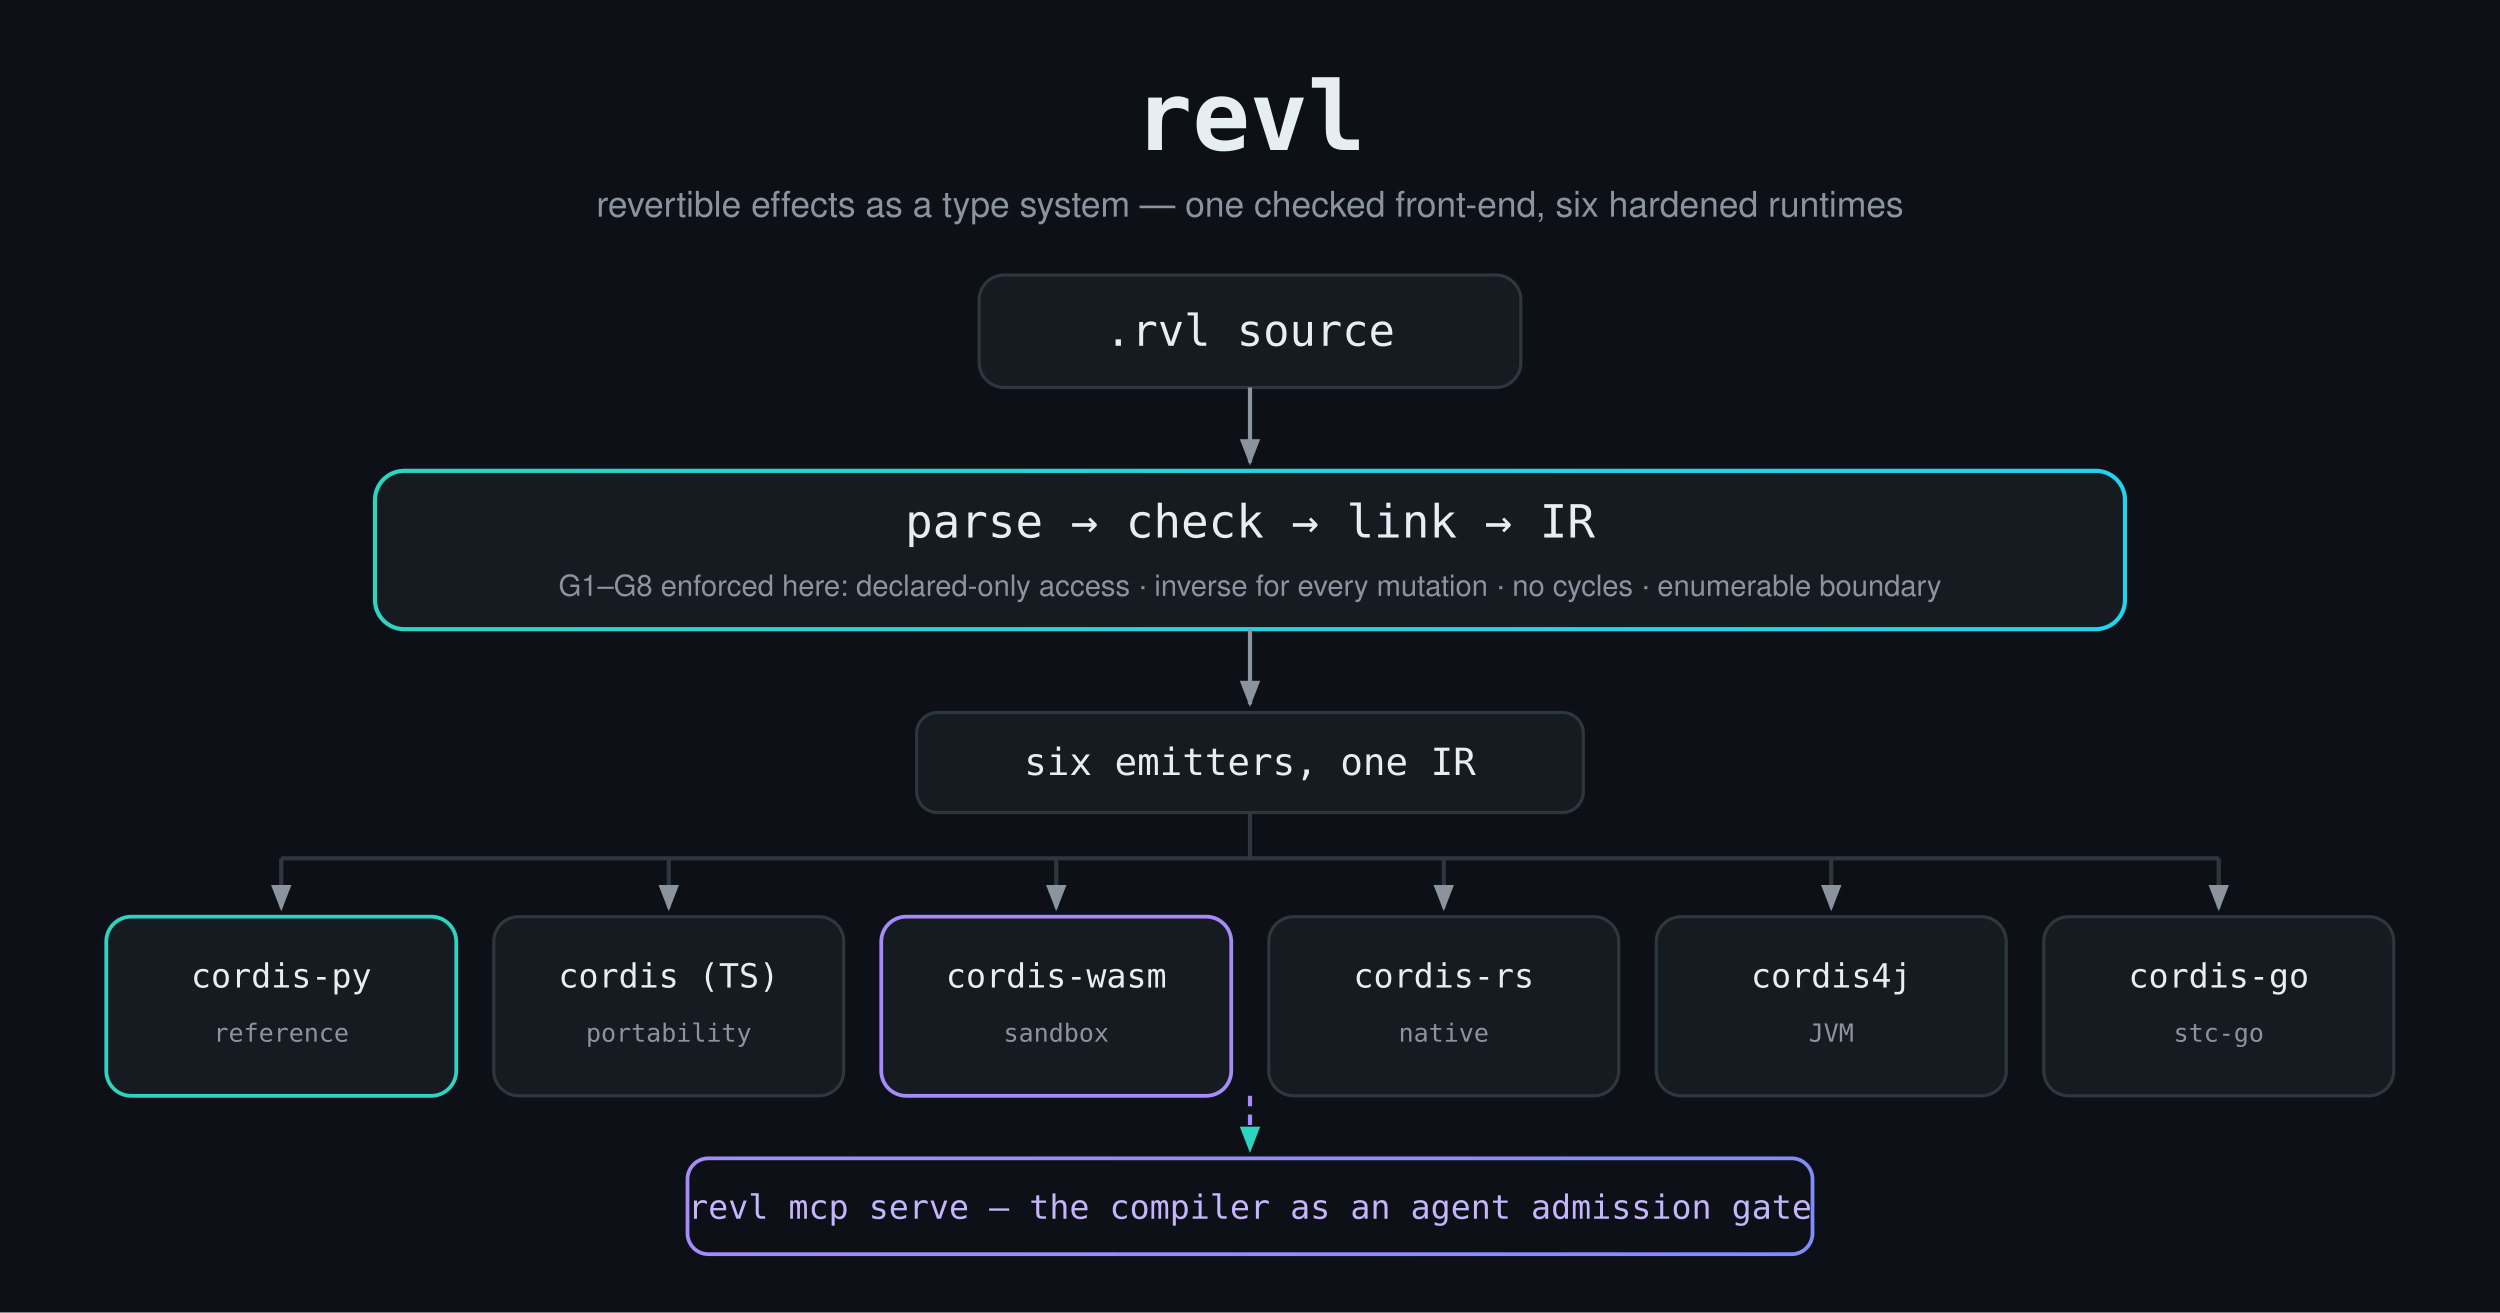
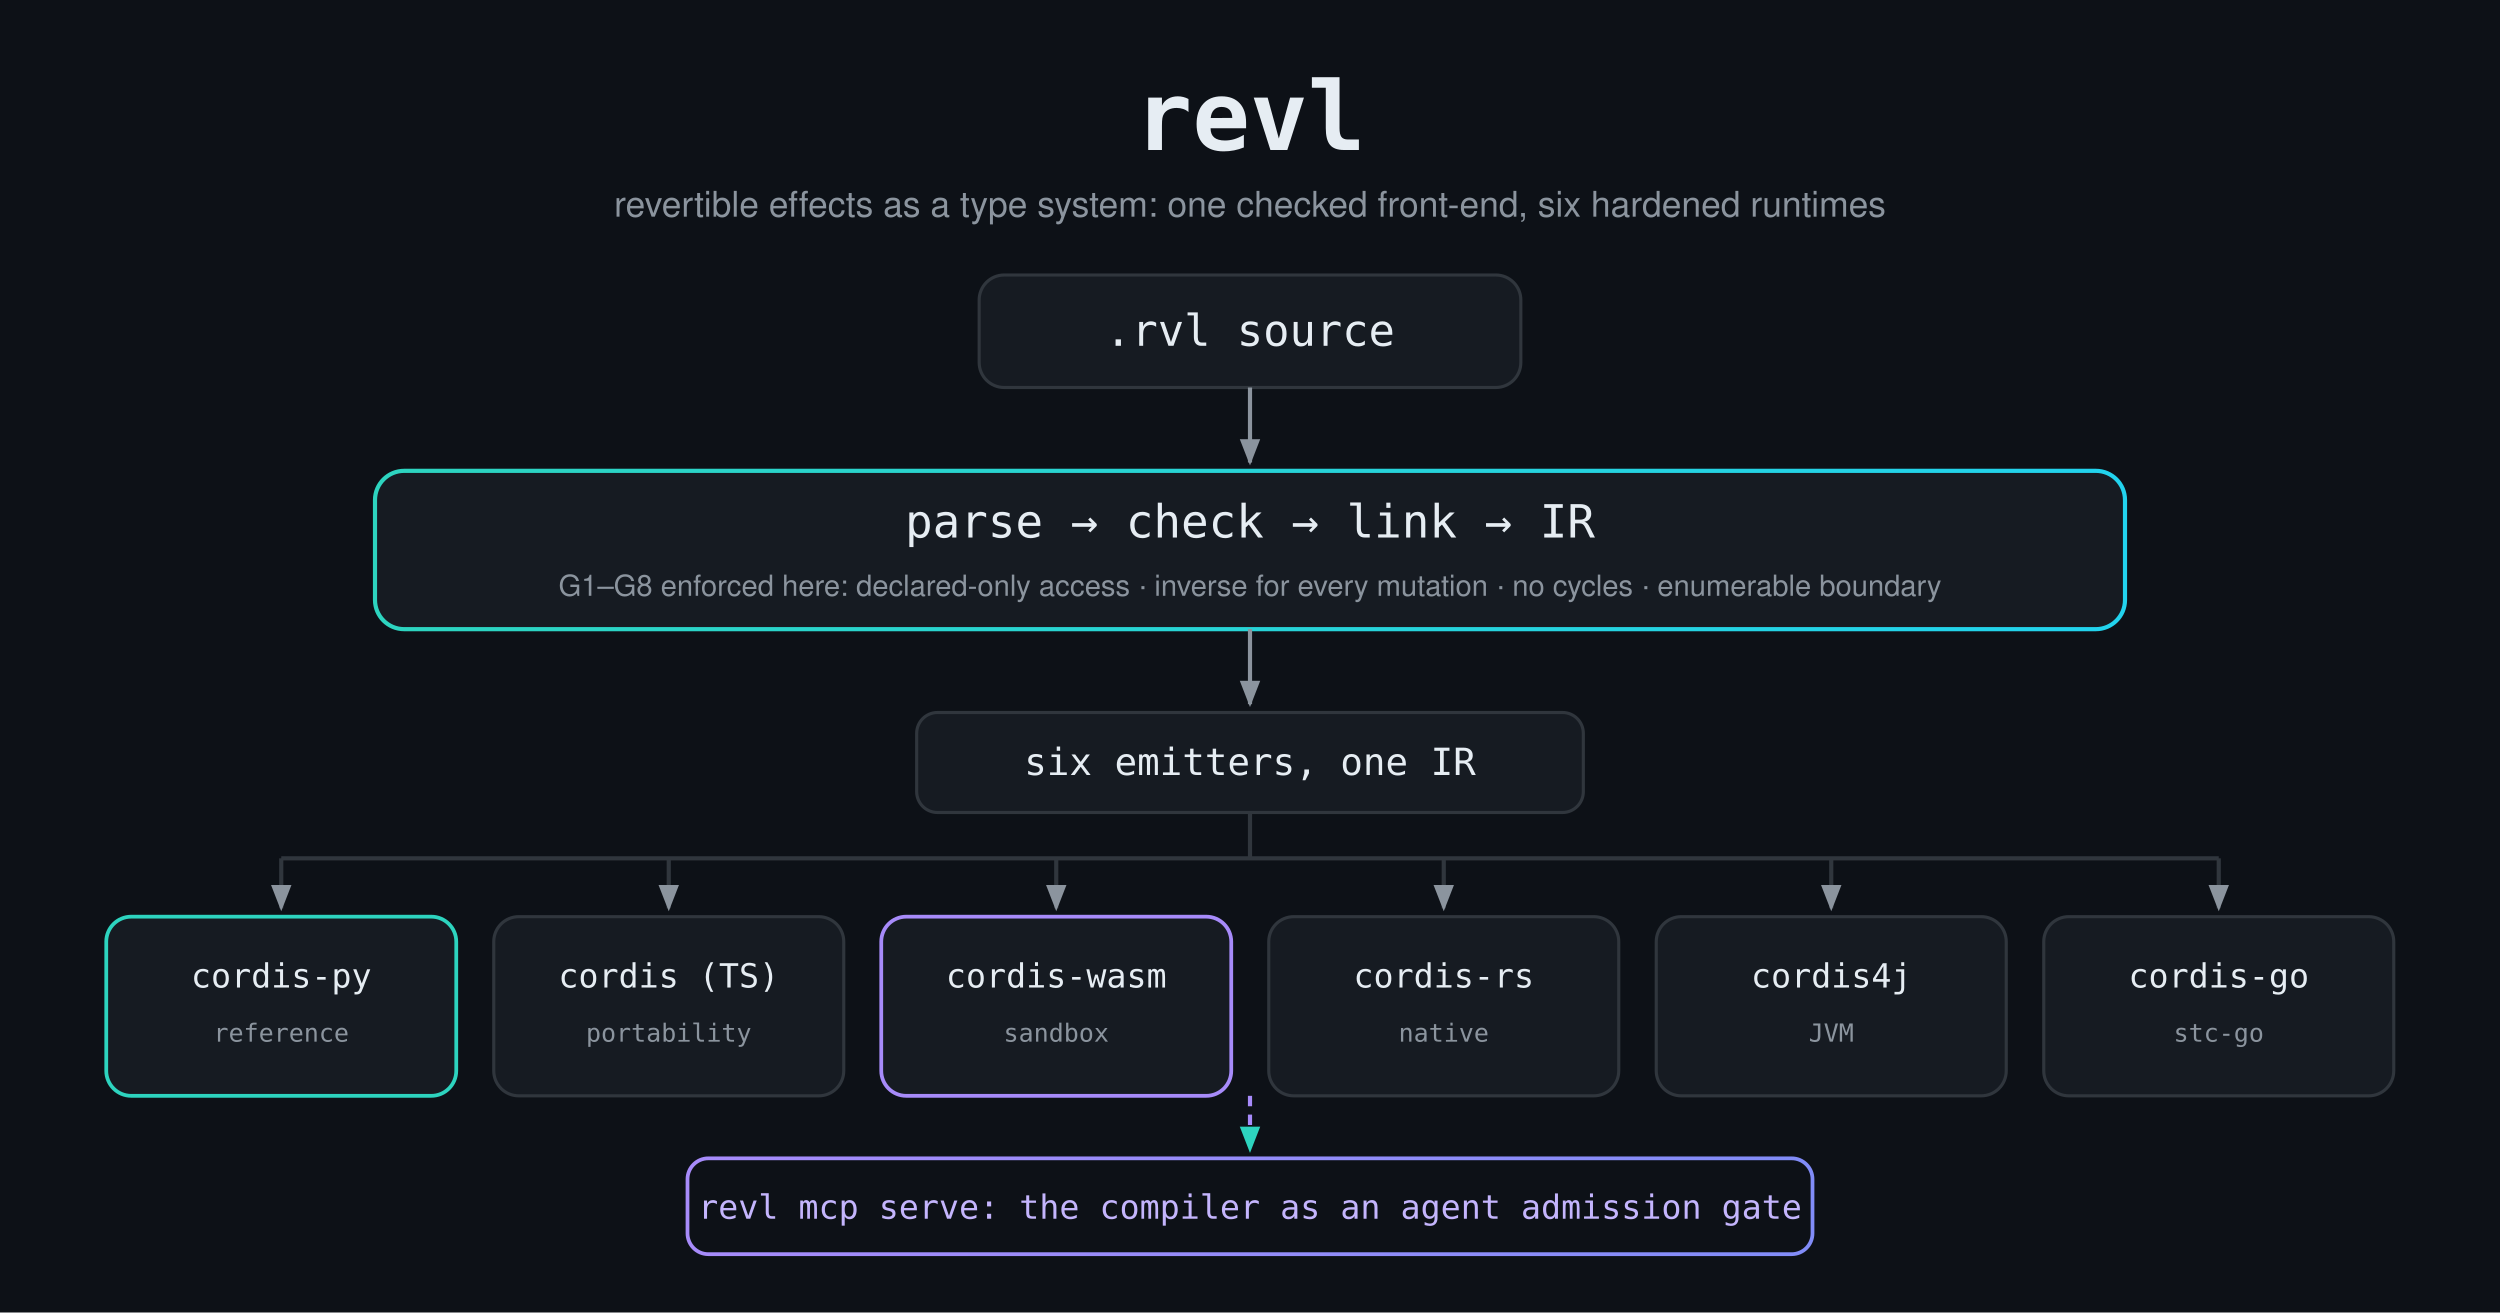
<svg xmlns="http://www.w3.org/2000/svg" viewBox="0 0 1200 630" width="1200" height="630">
  <defs>
    <linearGradient id="teal" x1="0" y1="0" x2="1" y2="0">
      <stop offset="0" stop-color="#2dd4bf" />
      <stop offset="1" stop-color="#22d3ee" />
    </linearGradient>
    <linearGradient id="violet" x1="0" y1="0" x2="1" y2="0">
      <stop offset="0" stop-color="#a78bfa" />
      <stop offset="1" stop-color="#818cf8" />
    </linearGradient>
    <marker id="arr" viewBox="0 0 10 10" refX="8" refY="5" markerWidth="7" markerHeight="7" orient="auto-start-reverse">
      <path d="M 0 1.5 L 9 5 L 0 8.5 z" fill="#8b949e" />
    </marker>
    <marker id="arr-teal" viewBox="0 0 10 10" refX="8" refY="5" markerWidth="7" markerHeight="7" orient="auto-start-reverse">
      <path d="M 0 1.5 L 9 5 L 0 8.5 z" fill="#2dd4bf" />
    </marker>
  </defs>
  <rect width="1200" height="630" fill="#0d1117" />
  <text x="600" y="72" text-anchor="middle" font-family="ui-monospace, SFMono-Regular, Menlo, monospace" font-size="46" font-weight="700" fill="#e6edf3">revl</text>
-   <text x="600" y="104" text-anchor="middle" font-family="ui-sans-serif, -apple-system, Helvetica, Arial, sans-serif" font-size="17" fill="#8b949e">revertible effects as a type system — one checked front-end, six hardened runtimes</text>
+   <text x="600" y="104" text-anchor="middle" font-family="ui-sans-serif, -apple-system, Helvetica, Arial, sans-serif" font-size="17" fill="#8b949e">revertible effects as a type system: one checked front-end, six hardened runtimes</text>
  <rect x="470" y="132" width="260" height="54" rx="12" fill="#161b22" stroke="#30363d" stroke-width="1.5" />
  <text x="600" y="166" text-anchor="middle" font-family="ui-monospace, SFMono-Regular, Menlo, monospace" font-size="21" fill="#e6edf3">.rvl source</text>
  <rect x="180" y="226" width="840" height="76" rx="14" fill="#161b22" stroke="url(#teal)" stroke-width="2" />
  <text x="600" y="258" text-anchor="middle" font-family="ui-monospace, SFMono-Regular, Menlo, monospace" font-size="22" fill="#e6edf3">parse  →  check  →  link  →  IR</text>
  <text x="600" y="286" text-anchor="middle" font-family="ui-sans-serif, -apple-system, Helvetica, Arial, sans-serif" font-size="14" fill="#8b949e">G1–G8 enforced here: declared-only access · inverse for every mutation · no cycles · enumerable boundary</text>
  <line x1="600" y1="186" x2="600" y2="222" stroke="#8b949e" stroke-width="2" marker-end="url(#arr)" />
  <rect x="440" y="342" width="320" height="48" rx="10" fill="#161b22" stroke="#30363d" stroke-width="1.5" />
  <text x="600" y="372" text-anchor="middle" font-family="ui-monospace, SFMono-Regular, Menlo, monospace" font-size="18" fill="#e6edf3">six emitters, one IR</text>
  <line x1="600" y1="302" x2="600" y2="338" stroke="#8b949e" stroke-width="2" marker-end="url(#arr)" />
  <path d="M 600 390 L 600 412" fill="none" stroke="#30363d" stroke-width="2" />
  <path d="M 135 412 L 1065 412" fill="none" stroke="#30363d" stroke-width="2" />
  <path d="M 135 412 L 135 436" fill="none" stroke="#30363d" stroke-width="2" marker-end="url(#arr)" />
  <path d="M 321 412 L 321 436" fill="none" stroke="#30363d" stroke-width="2" marker-end="url(#arr)" />
  <path d="M 507 412 L 507 436" fill="none" stroke="#30363d" stroke-width="2" marker-end="url(#arr)" />
  <path d="M 693 412 L 693 436" fill="none" stroke="#30363d" stroke-width="2" marker-end="url(#arr)" />
  <path d="M 879 412 L 879 436" fill="none" stroke="#30363d" stroke-width="2" marker-end="url(#arr)" />
  <path d="M 1065 412 L 1065 436" fill="none" stroke="#30363d" stroke-width="2" marker-end="url(#arr)" />
  <g font-family="ui-monospace, SFMono-Regular, Menlo, monospace" font-size="16" text-anchor="middle">
    <rect x="51" y="440" width="168" height="86" rx="12" fill="#161b22" stroke="#2dd4bf" stroke-width="1.8" />
    <text x="135" y="474" fill="#e6edf3">cordis-py</text>
    <text x="135" y="500" font-size="12" fill="#8b949e">reference</text>
    <rect x="237" y="440" width="168" height="86" rx="12" fill="#161b22" stroke="#30363d" stroke-width="1.5" />
    <text x="321" y="474" fill="#e6edf3">cordis (TS)</text>
    <text x="321" y="500" font-size="12" fill="#8b949e">portability</text>
    <rect x="423" y="440" width="168" height="86" rx="12" fill="#161b22" stroke="#a78bfa" stroke-width="1.8" />
    <text x="507" y="474" fill="#e6edf3">cordis-wasm</text>
    <text x="507" y="500" font-size="12" fill="#8b949e">sandbox</text>
    <rect x="609" y="440" width="168" height="86" rx="12" fill="#161b22" stroke="#30363d" stroke-width="1.5" />
    <text x="693" y="474" fill="#e6edf3">cordis-rs</text>
    <text x="693" y="500" font-size="12" fill="#8b949e">native</text>
    <rect x="795" y="440" width="168" height="86" rx="12" fill="#161b22" stroke="#30363d" stroke-width="1.5" />
    <text x="879" y="474" fill="#e6edf3">cordis4j</text>
    <text x="879" y="500" font-size="12" fill="#8b949e">JVM</text>
    <rect x="981" y="440" width="168" height="86" rx="12" fill="#161b22" stroke="#30363d" stroke-width="1.5" />
    <text x="1065" y="474" fill="#e6edf3">cordis-go</text>
    <text x="1065" y="500" font-size="12" fill="#8b949e">stc-go</text>
  </g>
  <rect x="330" y="556" width="540" height="46" rx="10" fill="#0d1117" stroke="url(#violet)" stroke-width="1.8" />
-   <text x="600" y="585" text-anchor="middle" font-family="ui-monospace, SFMono-Regular, Menlo, monospace" font-size="16" fill="#c4b5fd">revl mcp serve — the compiler as an agent admission gate</text>
+   <text x="600" y="585" text-anchor="middle" font-family="ui-monospace, SFMono-Regular, Menlo, monospace" font-size="16" fill="#c4b5fd">revl mcp serve: the compiler as an agent admission gate</text>
  <path d="M 600 526 L 600 552" fill="none" stroke="#a78bfa" stroke-width="2" stroke-dasharray="5 4" marker-end="url(#arr-teal)" />
</svg>
